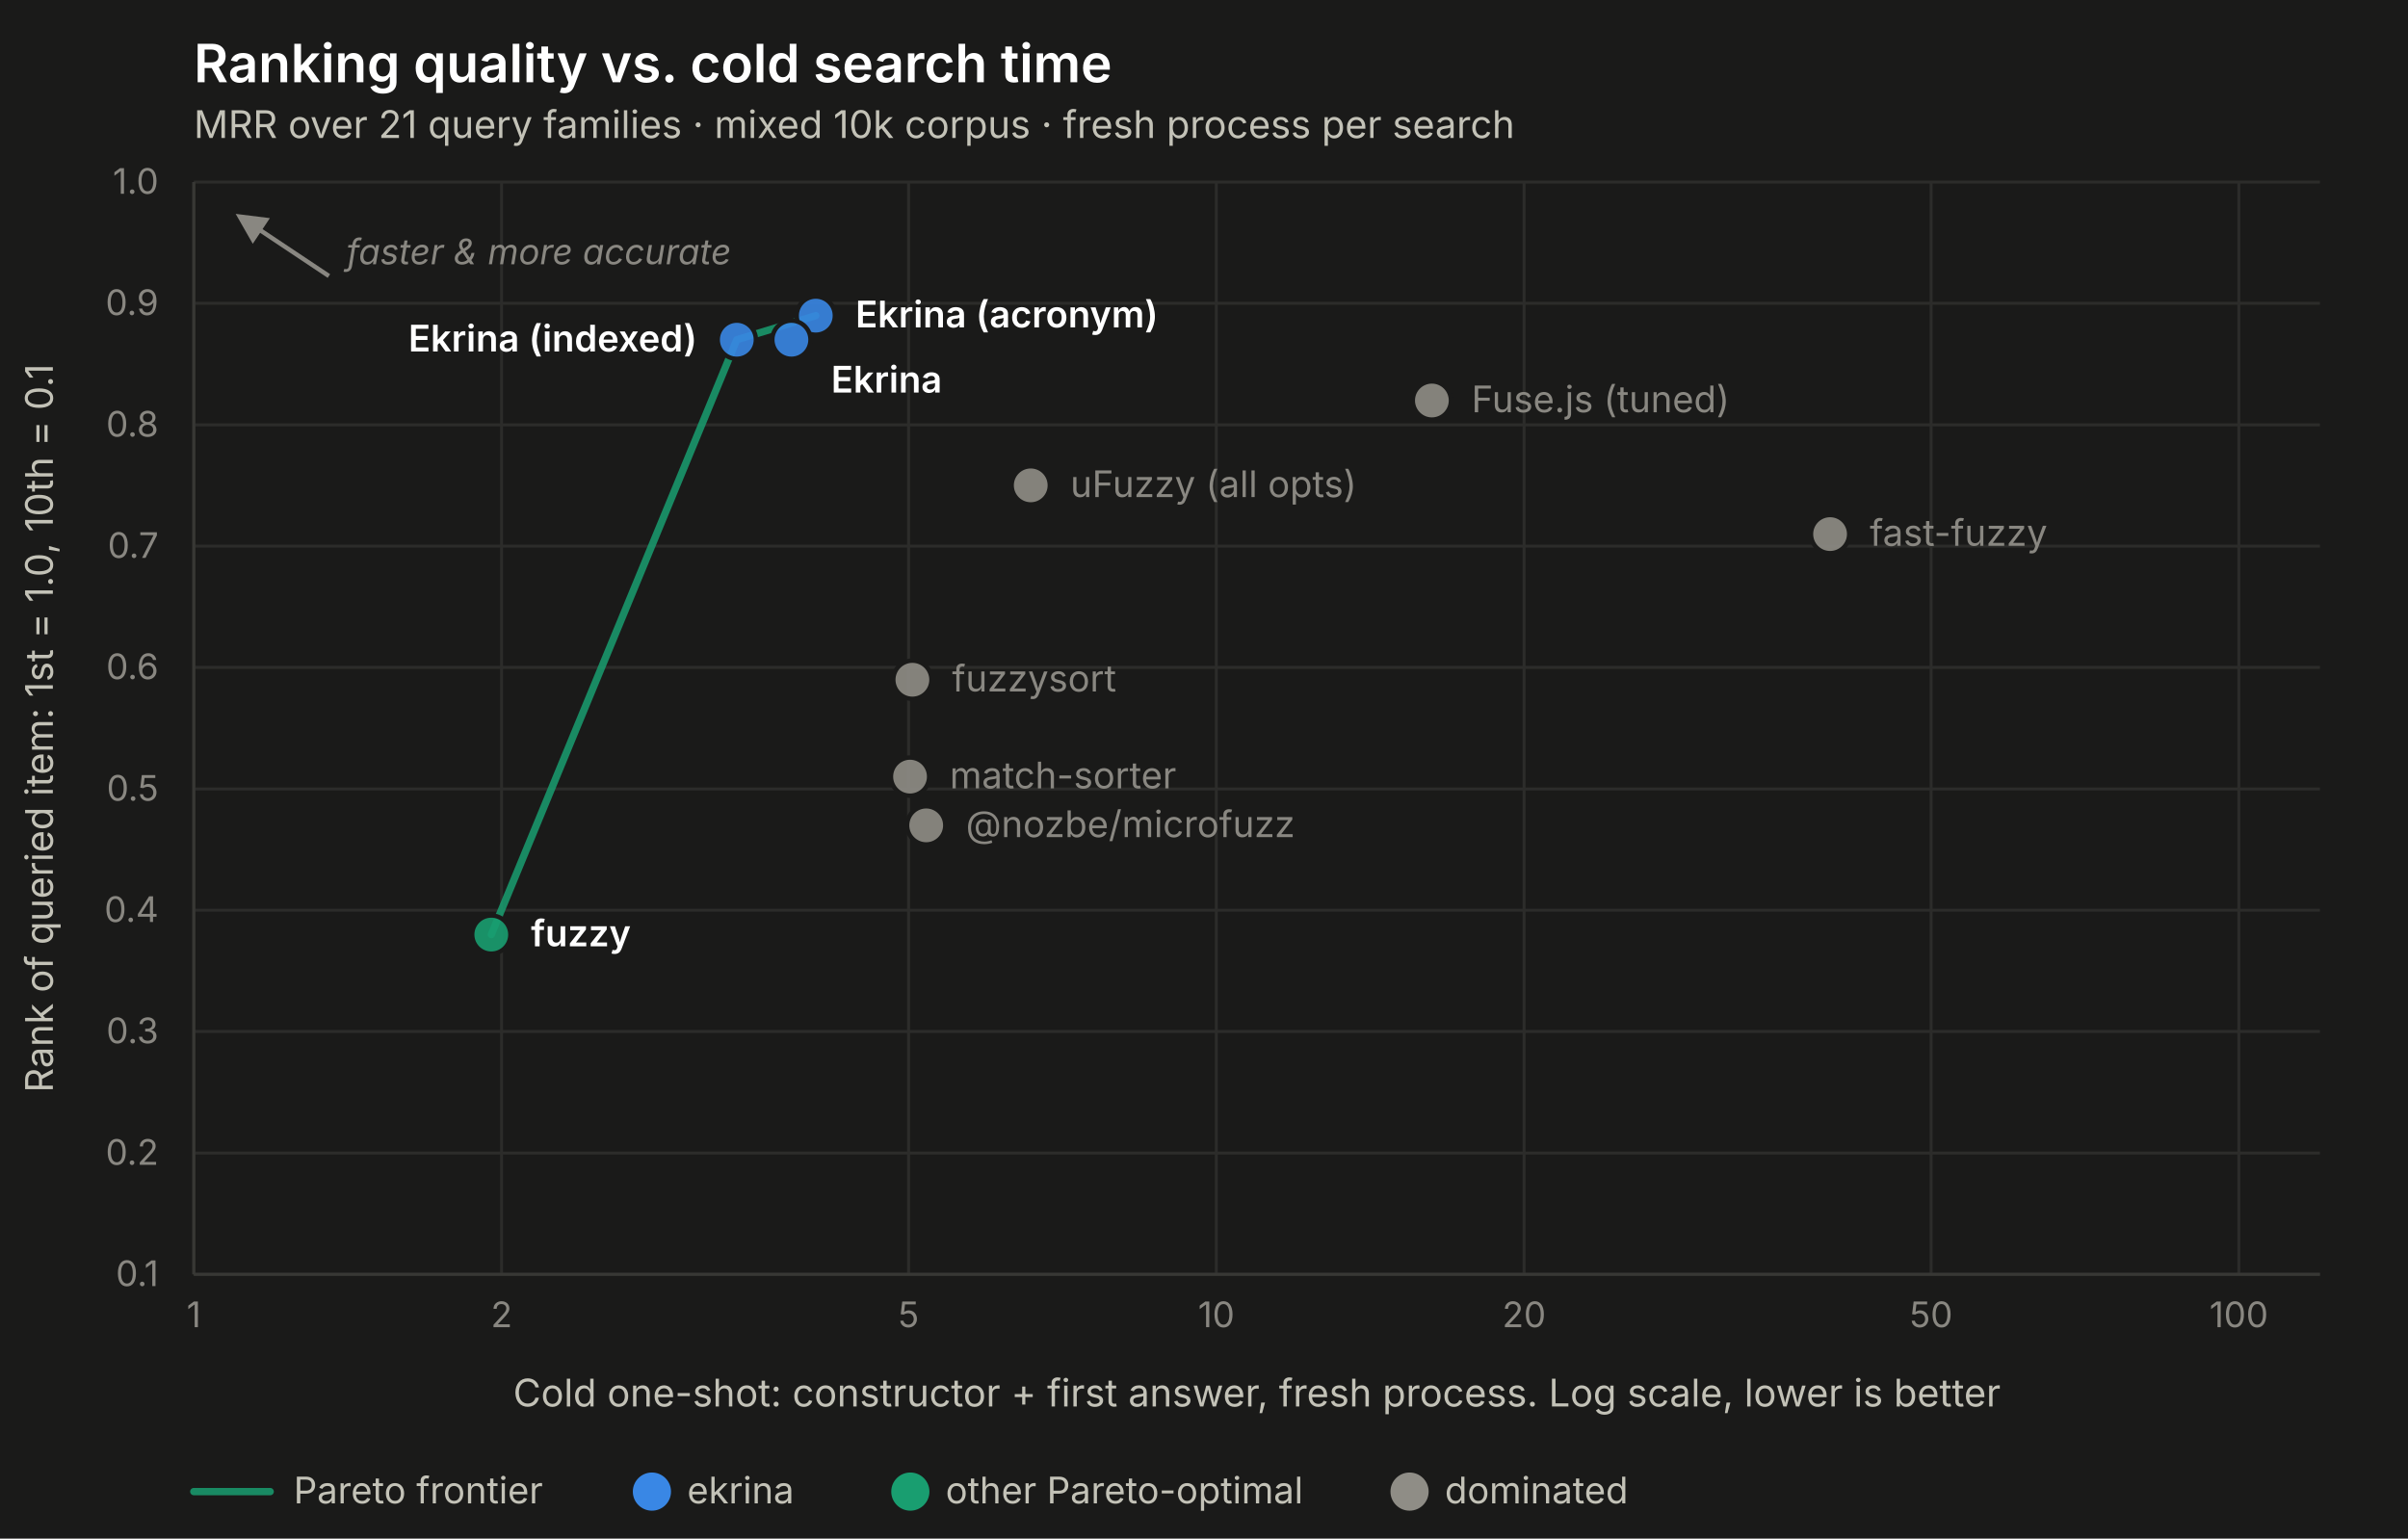
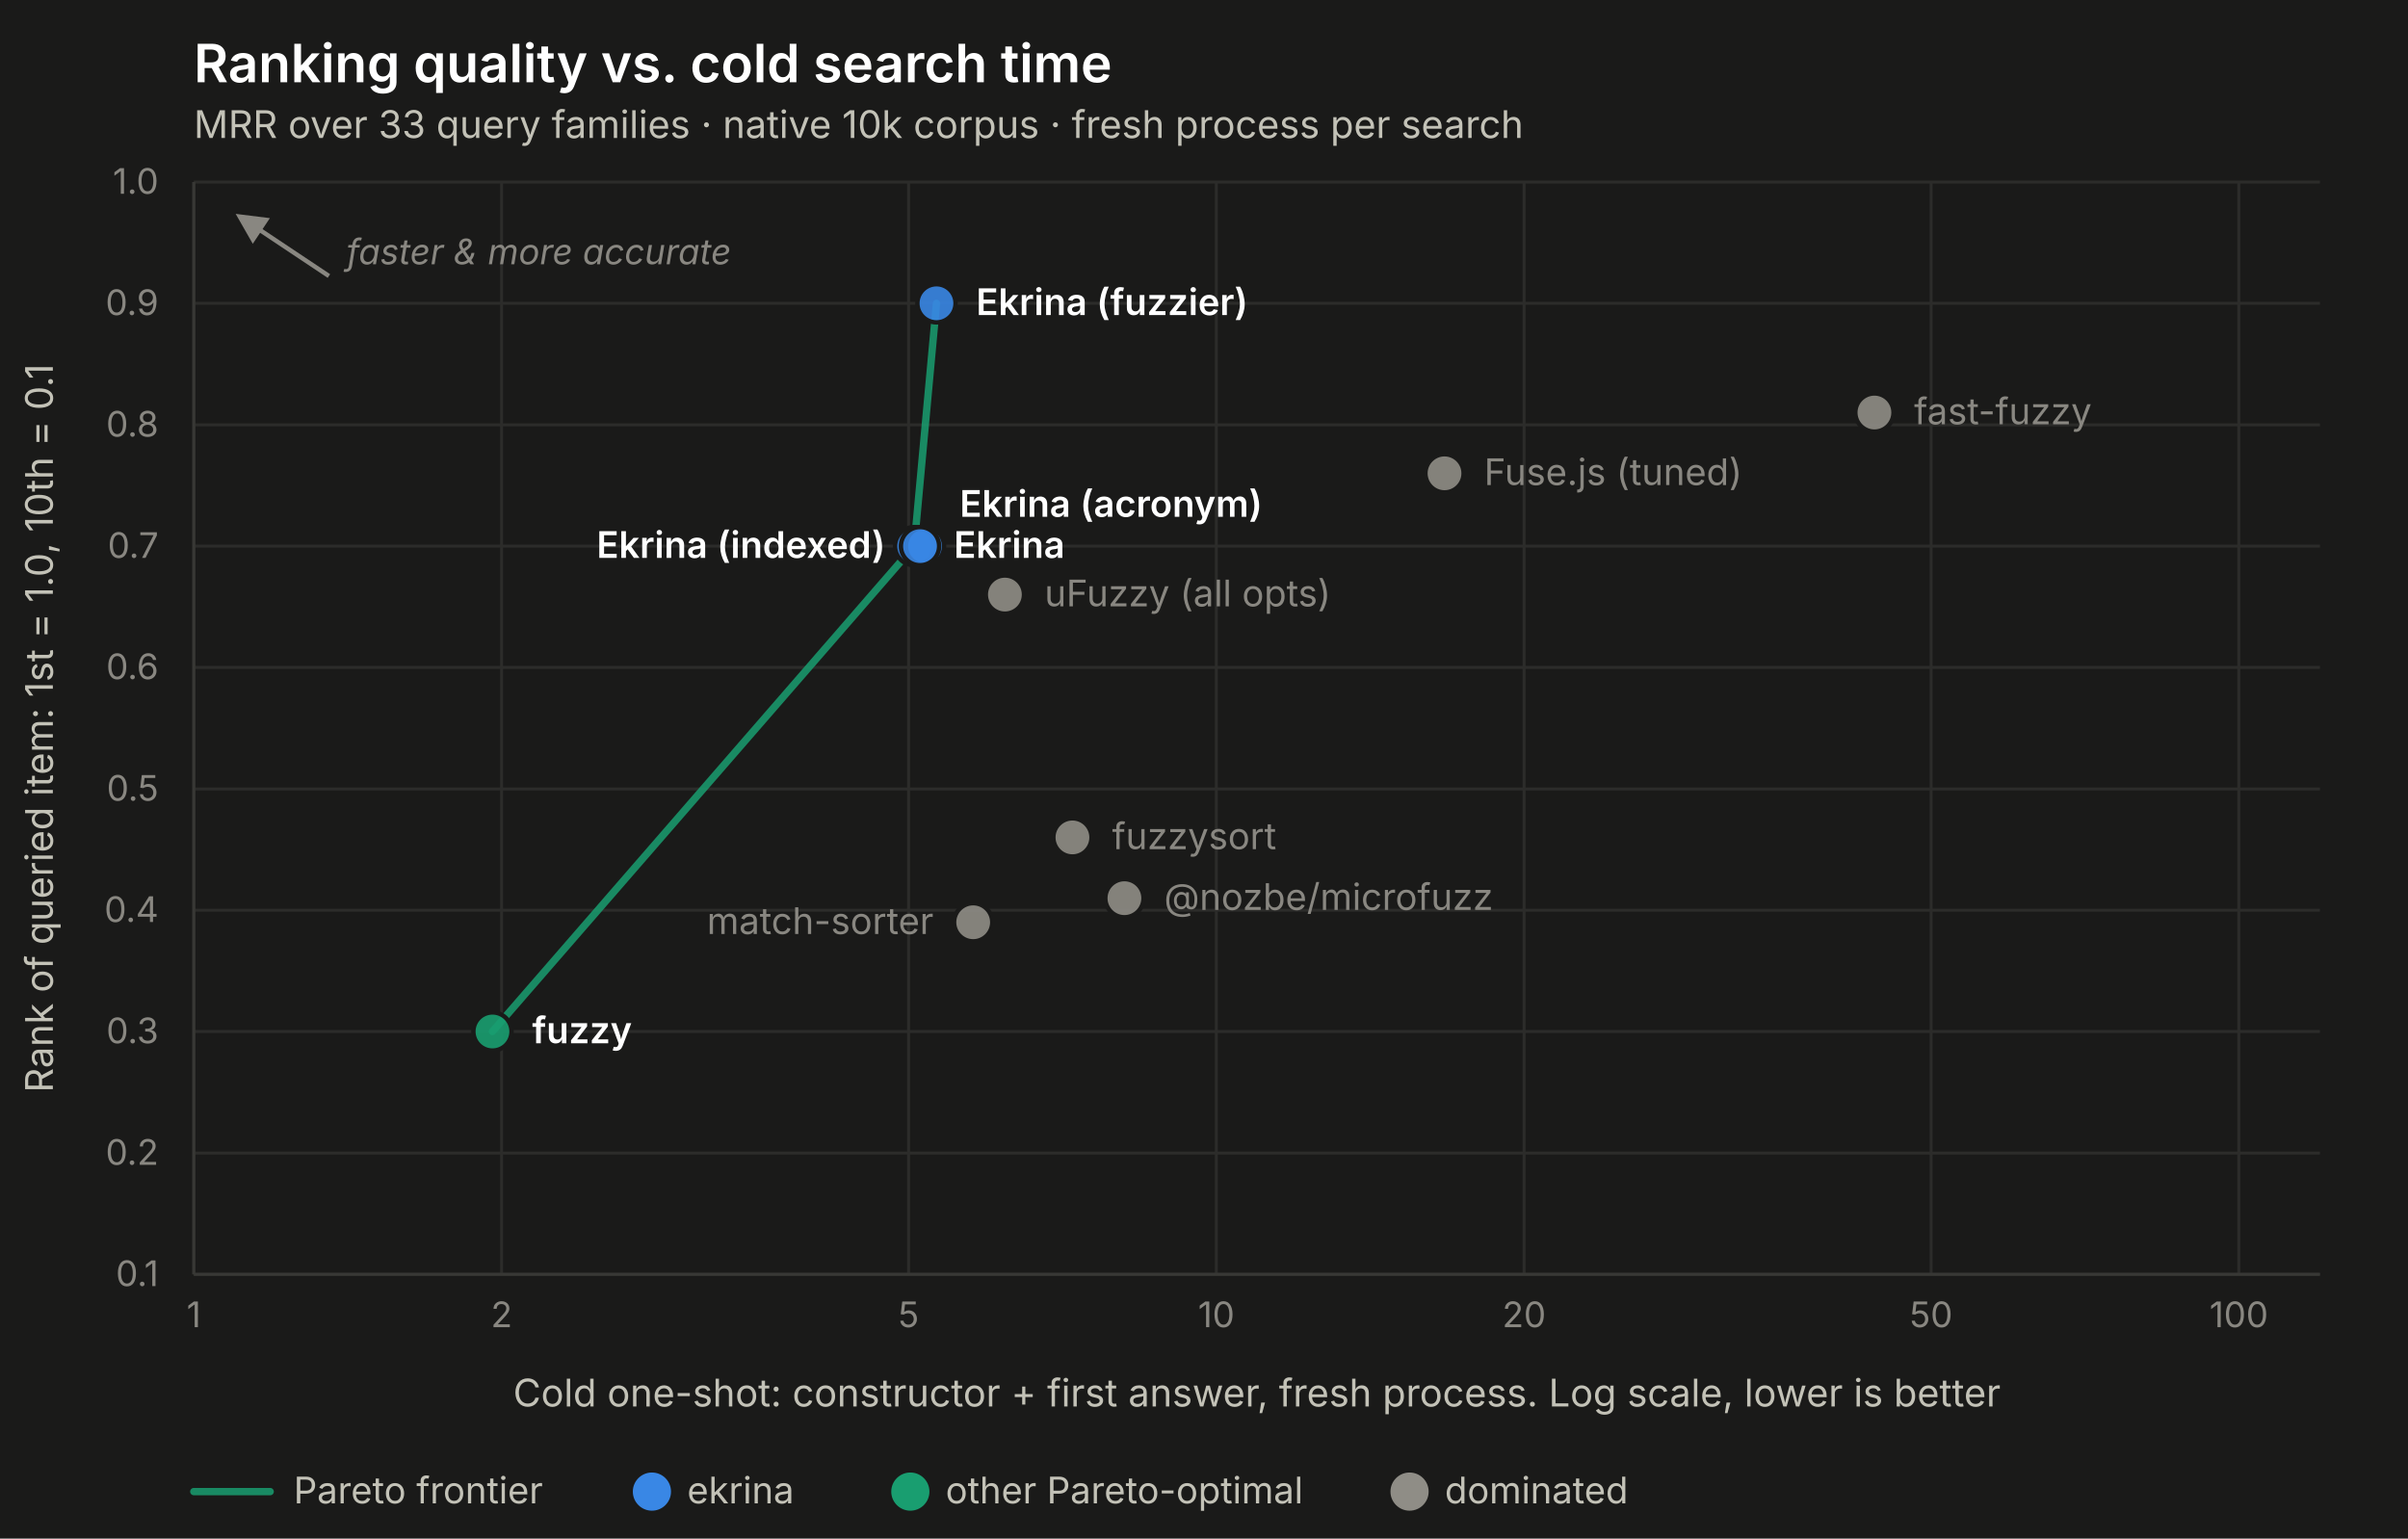
<svg xmlns="http://www.w3.org/2000/svg" viewBox="0 0 820 524" font-family="system-ui, -apple-system, 'Segoe UI', sans-serif" role="img" aria-labelledby="pareto-total-title pareto-total-desc">
  <defs>
    <marker id="arrow" viewBox="0 0 10 10" refX="8" refY="5" markerWidth="7" markerHeight="7" orient="auto-start-reverse">
      <path d="M0 0 L10 5 L0 10 z" fill="#898781" />
    </marker>
  </defs>
  <rect x="0" y="0" width="820" height="524" fill="#1a1a19" />
  <text x="66" y="28" fill="#ffffff" font-size="18" font-weight="600">Ranking quality vs. cold search time</text>
-   <text x="66" y="47" fill="#c3c2b7" font-size="13">MRR over 21 query families · mixed 10k corpus · fresh process per search</text>
+   <text x="66" y="47" fill="#c3c2b7" font-size="13">MRR over 33 query families · native 10k corpus · fresh process per search</text>
  <g>
    <line x1="66" y1="62" x2="66" y2="434" stroke="#2c2c2a" />
    <line x1="170.8" y1="62" x2="170.8" y2="434" stroke="#2c2c2a" />
    <line x1="309.4" y1="62" x2="309.4" y2="434" stroke="#2c2c2a" />
    <line x1="414.2" y1="62" x2="414.2" y2="434" stroke="#2c2c2a" />
    <line x1="519" y1="62" x2="519" y2="434" stroke="#2c2c2a" />
    <line x1="657.6" y1="62" x2="657.6" y2="434" stroke="#2c2c2a" />
    <line x1="762.4" y1="62" x2="762.4" y2="434" stroke="#2c2c2a" />
    <line x1="66" y1="434" x2="790" y2="434" stroke="#2c2c2a" />
    <line x1="66" y1="392.7" x2="790" y2="392.7" stroke="#2c2c2a" />
    <line x1="66" y1="351.3" x2="790" y2="351.3" stroke="#2c2c2a" />
    <line x1="66" y1="310" x2="790" y2="310" stroke="#2c2c2a" />
    <line x1="66" y1="268.7" x2="790" y2="268.7" stroke="#2c2c2a" />
    <line x1="66" y1="227.3" x2="790" y2="227.3" stroke="#2c2c2a" />
    <line x1="66" y1="186" x2="790" y2="186" stroke="#2c2c2a" />
    <line x1="66" y1="144.7" x2="790" y2="144.7" stroke="#2c2c2a" />
    <line x1="66" y1="103.3" x2="790" y2="103.3" stroke="#2c2c2a" />
    <line x1="66" y1="62" x2="790" y2="62" stroke="#2c2c2a" />
  </g>
  <line x1="66" y1="434" x2="790" y2="434" stroke="#383835" />
  <line x1="66" y1="62" x2="66" y2="434" stroke="#383835" />
  <g>
    <text x="66" y="452" text-anchor="middle" fill="#898781" font-size="12" font-variant-numeric="tabular-nums">1</text>
    <text x="170.8" y="452" text-anchor="middle" fill="#898781" font-size="12" font-variant-numeric="tabular-nums">2</text>
    <text x="309.4" y="452" text-anchor="middle" fill="#898781" font-size="12" font-variant-numeric="tabular-nums">5</text>
    <text x="414.2" y="452" text-anchor="middle" fill="#898781" font-size="12" font-variant-numeric="tabular-nums">10</text>
    <text x="519" y="452" text-anchor="middle" fill="#898781" font-size="12" font-variant-numeric="tabular-nums">20</text>
    <text x="657.6" y="452" text-anchor="middle" fill="#898781" font-size="12" font-variant-numeric="tabular-nums">50</text>
    <text x="762.4" y="452" text-anchor="middle" fill="#898781" font-size="12" font-variant-numeric="tabular-nums">100</text>
  </g>
  <g>
    <text x="54" y="438" text-anchor="end" fill="#898781" font-size="12" font-variant-numeric="tabular-nums">0.1</text>
    <text x="54" y="396.7" text-anchor="end" fill="#898781" font-size="12" font-variant-numeric="tabular-nums">0.2</text>
    <text x="54" y="355.3" text-anchor="end" fill="#898781" font-size="12" font-variant-numeric="tabular-nums">0.3</text>
    <text x="54" y="314" text-anchor="end" fill="#898781" font-size="12" font-variant-numeric="tabular-nums">0.4</text>
    <text x="54" y="272.7" text-anchor="end" fill="#898781" font-size="12" font-variant-numeric="tabular-nums">0.5</text>
    <text x="54" y="231.3" text-anchor="end" fill="#898781" font-size="12" font-variant-numeric="tabular-nums">0.6</text>
    <text x="54" y="190" text-anchor="end" fill="#898781" font-size="12" font-variant-numeric="tabular-nums">0.7</text>
    <text x="54" y="148.7" text-anchor="end" fill="#898781" font-size="12" font-variant-numeric="tabular-nums">0.8</text>
    <text x="54" y="107.3" text-anchor="end" fill="#898781" font-size="12" font-variant-numeric="tabular-nums">0.9</text>
    <text x="54" y="66" text-anchor="end" fill="#898781" font-size="12" font-variant-numeric="tabular-nums">1.0</text>
  </g>
  <text x="428" y="479" text-anchor="middle" fill="#c3c2b7" font-size="13">Cold one-shot: constructor + first answer, fresh process. Log scale, lower is better</text>
  <text transform="translate(18,248) rotate(-90)" text-anchor="middle" fill="#c3c2b7" font-size="13">Rank of queried item: 1st = 1.0, 10th = 0.1</text>
-   <path d="M167.3 318.3 L250.9 115.7 L277.8 107.5" fill="none" stroke="#199e70" stroke-width="2.5" stroke-linejoin="round" stroke-linecap="round" opacity="0.85" />
+   <path d="M167.7 351.3 L311.3 186 L318.9 103.3" fill="none" stroke="#199e70" stroke-width="2.5" stroke-linejoin="round" stroke-linecap="round" opacity="0.85" />
  <g transform="translate(78,70)">
    <line x1="34" y1="24" x2="4" y2="4" stroke="#898781" stroke-width="1.5" marker-end="url(#arrow)" />
    <text x="40" y="20" fill="#898781" font-size="12" font-style="italic">faster &amp; more accurate</text>
  </g>
  <g>
-     <circle cx="277.8" cy="107.5" r="6.5" fill="#3987e5" fill-opacity="0.9" stroke="#1a1a19" stroke-width="1.5" />
-     <circle cx="269.5" cy="115.7" r="6.5" fill="#3987e5" fill-opacity="0.9" stroke="#1a1a19" stroke-width="1.5" />
-     <circle cx="250.9" cy="115.7" r="6.5" fill="#3987e5" fill-opacity="0.9" stroke="#1a1a19" stroke-width="1.5" />
-     <circle cx="487.6" cy="136.4" r="6.5" fill="#8f8d86" fill-opacity="0.9" stroke="#1a1a19" stroke-width="1.5" />
-     <circle cx="351" cy="165.3" r="6.5" fill="#8f8d86" fill-opacity="0.9" stroke="#1a1a19" stroke-width="1.5" />
-     <circle cx="623.2" cy="181.9" r="6.5" fill="#8f8d86" fill-opacity="0.9" stroke="#1a1a19" stroke-width="1.5" />
-     <circle cx="310.7" cy="231.5" r="6.5" fill="#8f8d86" fill-opacity="0.9" stroke="#1a1a19" stroke-width="1.5" />
-     <circle cx="309.9" cy="264.5" r="6.5" fill="#8f8d86" fill-opacity="0.9" stroke="#1a1a19" stroke-width="1.5" />
-     <circle cx="315.4" cy="281.1" r="6.5" fill="#8f8d86" fill-opacity="0.9" stroke="#1a1a19" stroke-width="1.5" />
-     <circle cx="167.3" cy="318.3" r="6.5" fill="#199e70" fill-opacity="0.9" stroke="#1a1a19" stroke-width="1.5" />
+     <circle cx="318.9" cy="103.3" r="6.5" fill="#3987e5" fill-opacity="0.9" stroke="#1a1a19" stroke-width="1.5" />
+     <circle cx="638.3" cy="140.5" r="6.5" fill="#8f8d86" fill-opacity="0.9" stroke="#1a1a19" stroke-width="1.5" />
+     <circle cx="491.9" cy="161.2" r="6.5" fill="#8f8d86" fill-opacity="0.9" stroke="#1a1a19" stroke-width="1.5" />
+     <circle cx="311.3" cy="186" r="6.5" fill="#3987e5" fill-opacity="0.9" stroke="#1a1a19" stroke-width="1.5" />
+     <circle cx="315" cy="186" r="6.5" fill="#3987e5" fill-opacity="0.9" stroke="#1a1a19" stroke-width="1.5" />
+     <circle cx="313.3" cy="186" r="6.5" fill="#3987e5" fill-opacity="0.9" stroke="#1a1a19" stroke-width="1.5" />
+     <circle cx="342.2" cy="202.5" r="6.5" fill="#8f8d86" fill-opacity="0.9" stroke="#1a1a19" stroke-width="1.5" />
+     <circle cx="365.2" cy="285.2" r="6.5" fill="#8f8d86" fill-opacity="0.9" stroke="#1a1a19" stroke-width="1.5" />
+     <circle cx="382.9" cy="305.9" r="6.5" fill="#8f8d86" fill-opacity="0.9" stroke="#1a1a19" stroke-width="1.5" />
+     <circle cx="331.4" cy="314.1" r="6.5" fill="#8f8d86" fill-opacity="0.9" stroke="#1a1a19" stroke-width="1.5" />
+     <circle cx="167.7" cy="351.3" r="6.5" fill="#199e70" fill-opacity="0.9" stroke="#1a1a19" stroke-width="1.5" />
  </g>
  <g>
-     <text x="291.3" y="111.5" text-anchor="start" fill="#ffffff" font-size="12.5" font-weight="600">Ekrina (acronym)</text>
-     <text x="283" y="133.7" text-anchor="start" fill="#ffffff" font-size="12.5" font-weight="600">Ekrina</text>
-     <text x="237.4" y="119.7" text-anchor="end" fill="#ffffff" font-size="12.5" font-weight="600">Ekrina (indexed)</text>
-     <text x="180.8" y="322.3" text-anchor="start" fill="#ffffff" font-size="12.5" font-weight="600">fuzzy</text>
-     <text x="501.1" y="140.4" text-anchor="start" fill="#898781" font-size="12.5">Fuse.js (tuned)</text>
-     <text x="364.5" y="169.3" text-anchor="start" fill="#898781" font-size="12.5">uFuzzy (all opts)</text>
-     <text x="636.7" y="185.9" text-anchor="start" fill="#898781" font-size="12.5">fast-fuzzy</text>
-     <text x="324.2" y="235.5" text-anchor="start" fill="#898781" font-size="12.5">fuzzysort</text>
-     <text x="323.4" y="268.5" text-anchor="start" fill="#898781" font-size="12.5">match-sorter</text>
-     <text x="328.9" y="285.1" text-anchor="start" fill="#898781" font-size="12.5">@nozbe/microfuzz</text>
+     <text x="332.4" y="107.3" text-anchor="start" fill="#ffffff" font-size="12.5" font-weight="600">Ekrina (fuzzier)</text>
+     <text x="324.8" y="190" text-anchor="start" fill="#ffffff" font-size="12.5" font-weight="600">Ekrina</text>
+     <text x="301.5" y="190" text-anchor="end" fill="#ffffff" font-size="12.5" font-weight="600">Ekrina (indexed)</text>
+     <text x="326.8" y="176" text-anchor="start" fill="#ffffff" font-size="12.5" font-weight="600">Ekrina (acronym)</text>
+     <text x="181.2" y="355.3" text-anchor="start" fill="#ffffff" font-size="12.5" font-weight="600">fuzzy</text>
+     <text x="651.8" y="144.5" text-anchor="start" fill="#898781" font-size="12.5">fast-fuzzy</text>
+     <text x="505.4" y="165.2" text-anchor="start" fill="#898781" font-size="12.5">Fuse.js (tuned)</text>
+     <text x="355.7" y="206.5" text-anchor="start" fill="#898781" font-size="12.5">uFuzzy (all opts)</text>
+     <text x="378.7" y="289.2" text-anchor="start" fill="#898781" font-size="12.5">fuzzysort</text>
+     <text x="396.4" y="309.9" text-anchor="start" fill="#898781" font-size="12.5">@nozbe/microfuzz</text>
+     <text x="317.9" y="318.1" text-anchor="end" fill="#898781" font-size="12.5">match-sorter</text>
  </g>
  <g>
    <line x1="66" y1="508" x2="92" y2="508" stroke="#199e70" stroke-width="2.5" stroke-linecap="round" opacity="0.85" />
    <text x="100" y="512" fill="#c3c2b7" font-size="12.5">Pareto frontier</text>
    <circle cx="222" cy="508" r="6.5" fill="#3987e5" />
    <text x="234" y="512" fill="#c3c2b7" font-size="12.5">ekrina</text>
    <circle cx="310" cy="508" r="6.5" fill="#199e70" />
    <text x="322" y="512" fill="#c3c2b7" font-size="12.5">other Pareto-optimal</text>
    <circle cx="480" cy="508" r="6.5" fill="#8f8d86" />
    <text x="492" y="512" fill="#c3c2b7" font-size="12.5">dominated</text>
  </g>
</svg>
